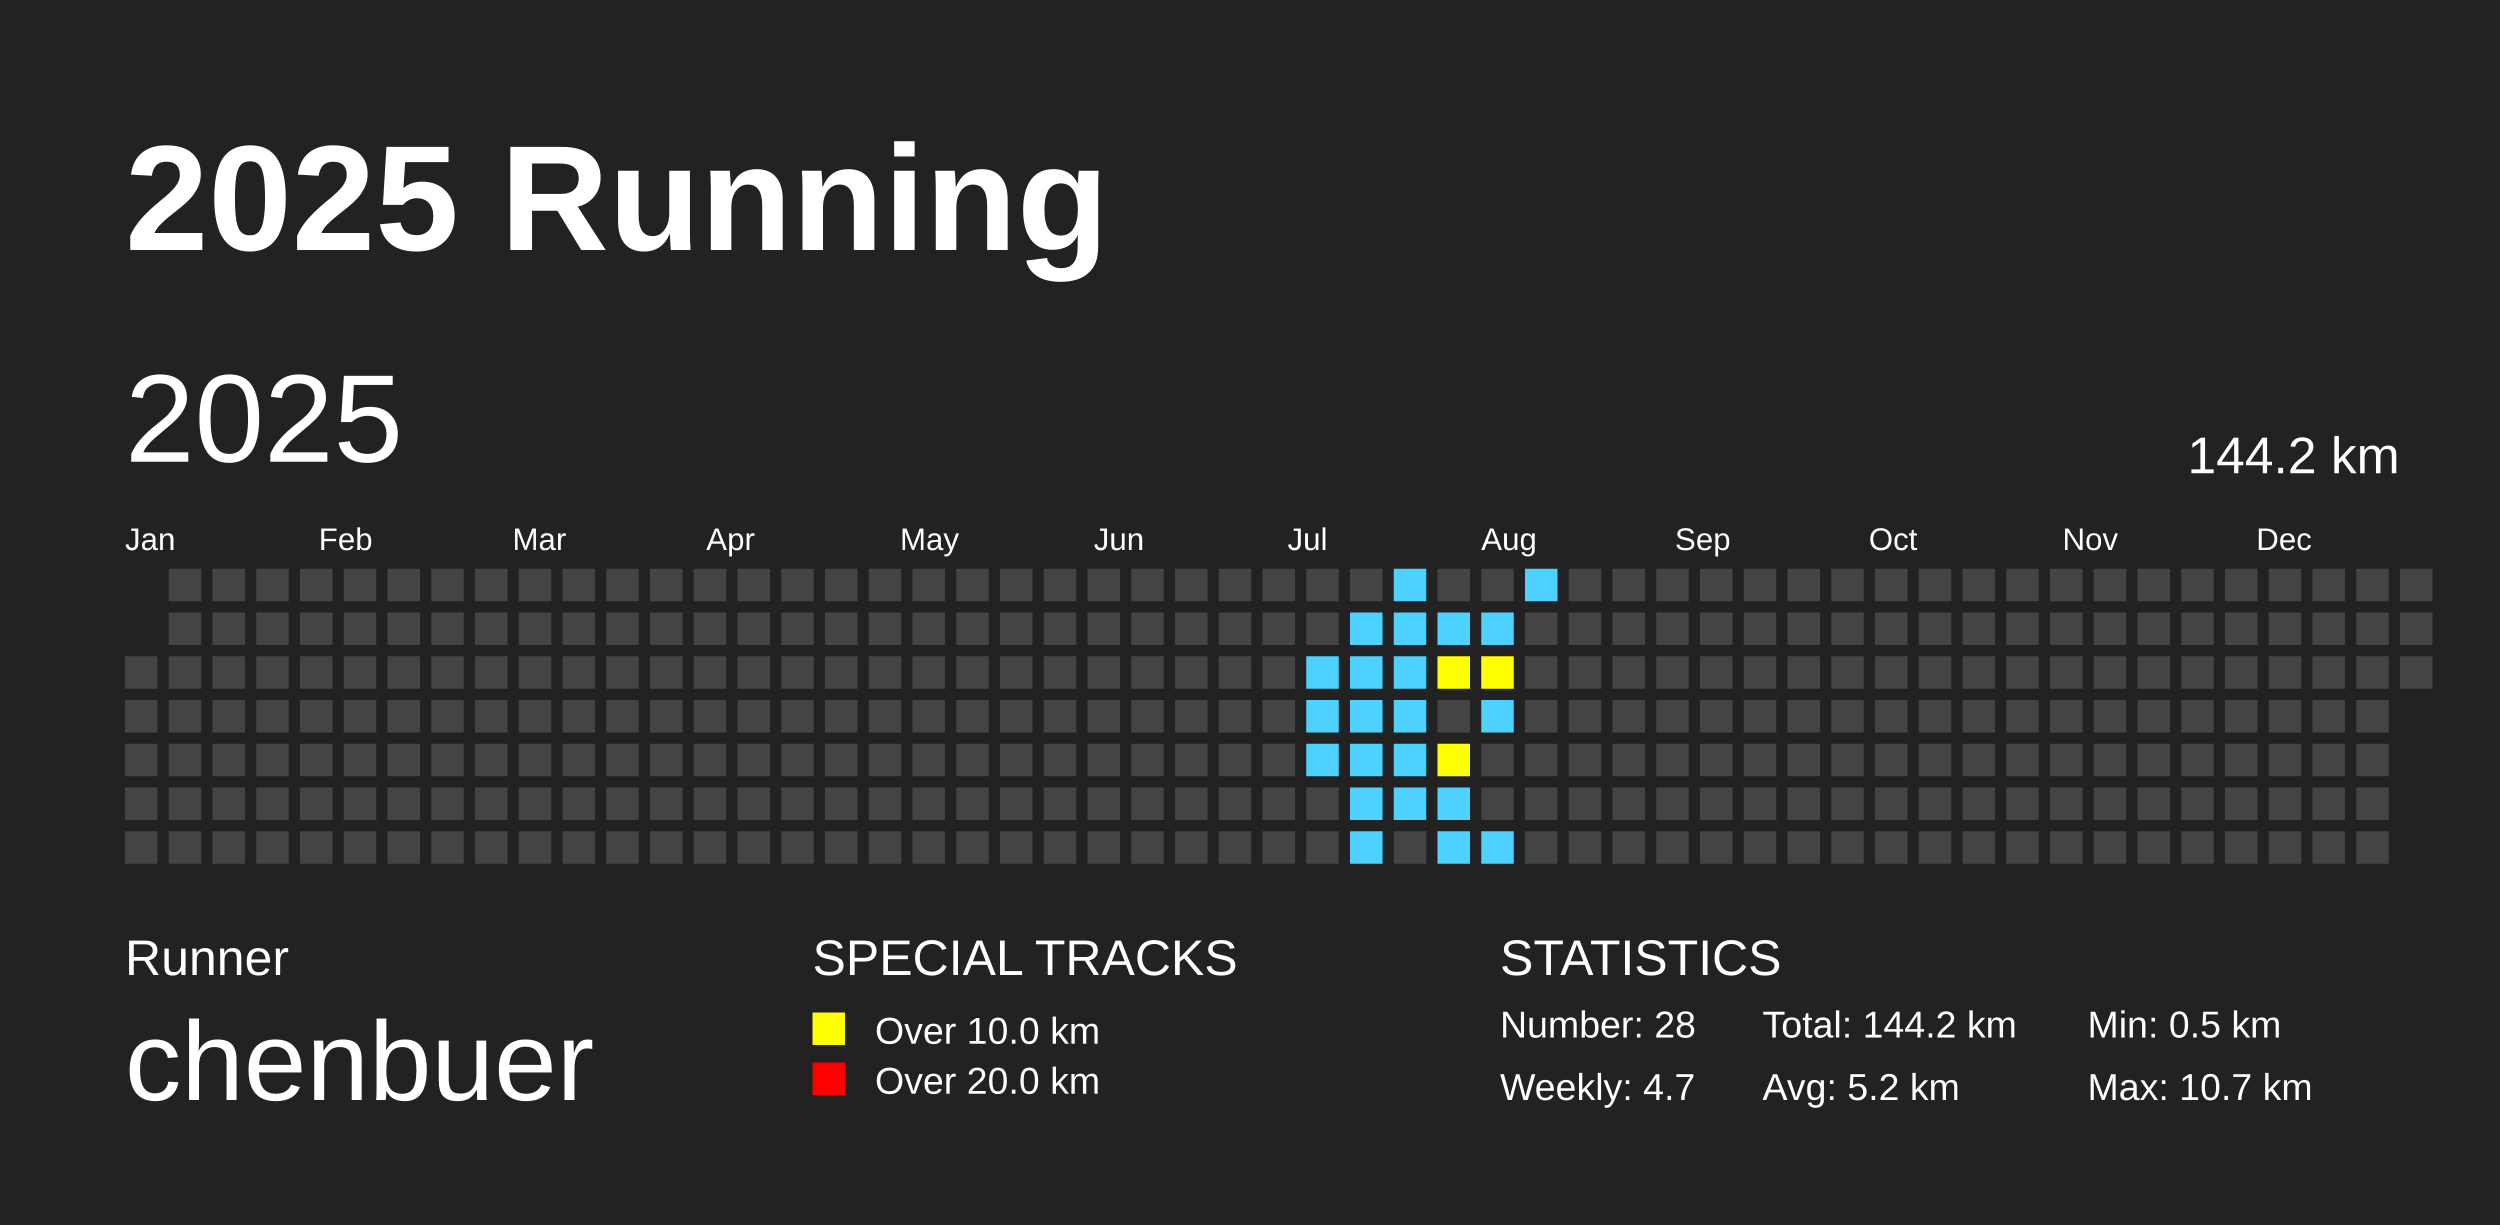
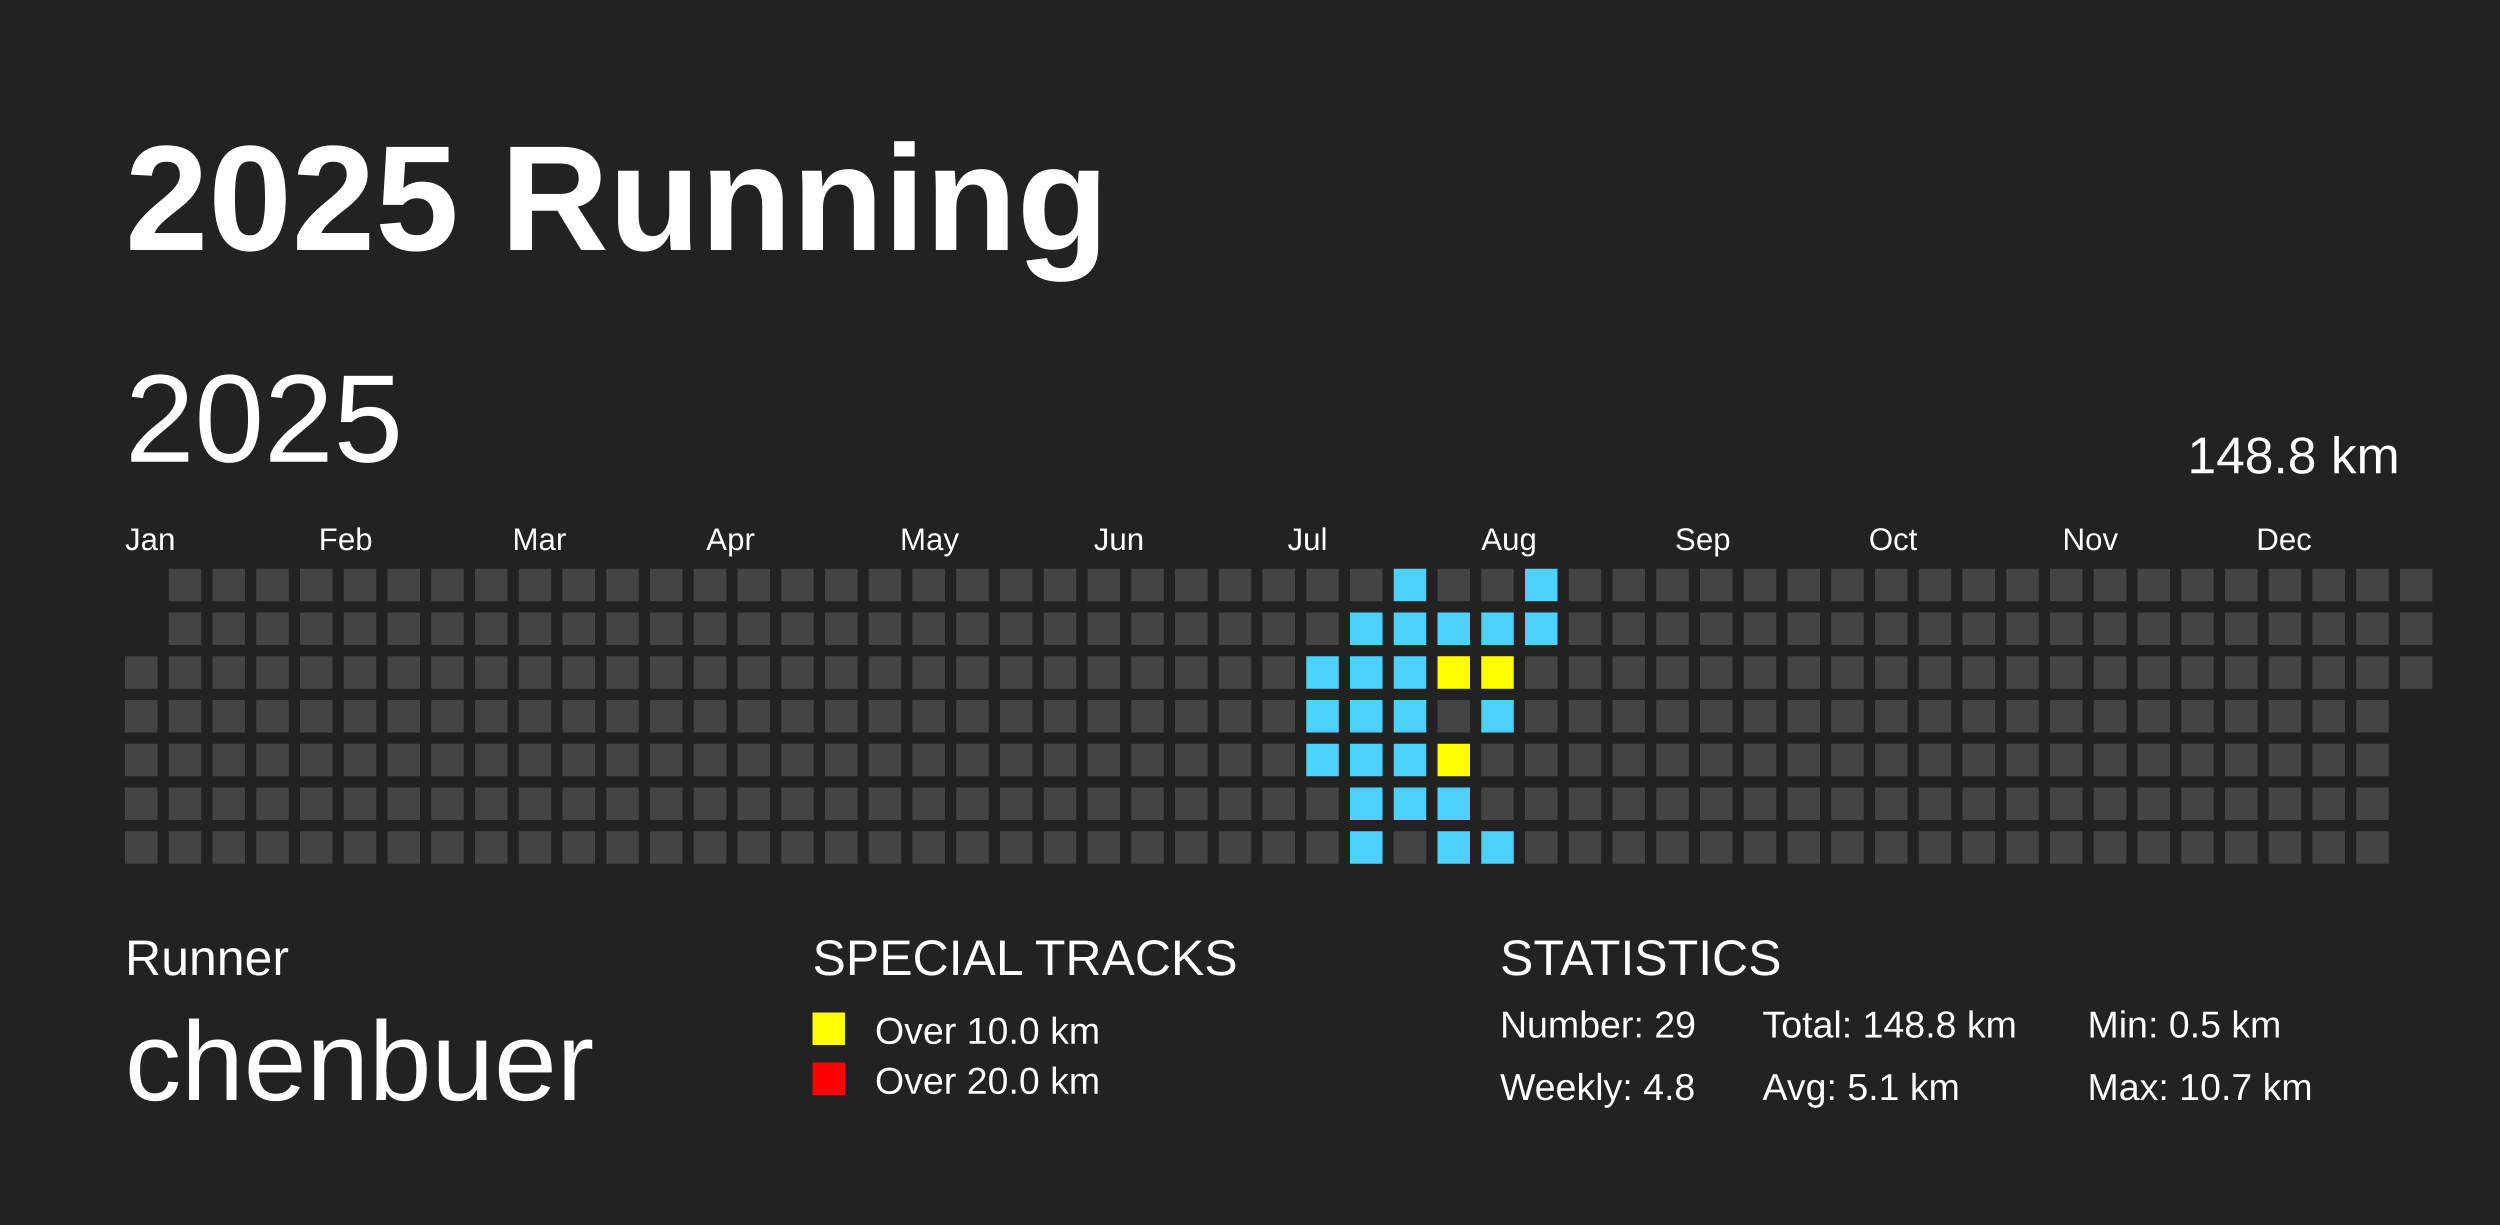
<svg xmlns="http://www.w3.org/2000/svg" baseProfile="full" height="98mm" version="1.1" viewBox="0,0,200,98" width="200mm">
  <defs />
  <rect fill="#222222" height="98" width="200" x="0" y="0" />
  <text fill="#FFFFFF" style="font-size:12px; font-family:Arial; font-weight:bold;" x="10" y="20">2025 Running</text>
  <text fill="#FFFFFF" style="font-size:4px; font-family:Arial" x="10" y="78">Runner</text>
  <text fill="#FFFFFF" style="font-size:9px; font-family:Arial" x="10" y="88">chenbuer</text>
  <text fill="#FFFFFF" style="font-size:4px; font-family:Arial" x="65" y="78">SPECIAL TRACKS</text>
  <rect fill="yellow" height="2.6" width="2.6" x="65" y="81" />
  <text fill="#FFFFFF" style="font-size:3px; font-family:Arial" x="70" y="83.5">Over 10.0 km</text>
  <rect fill="red" height="2.6" width="2.6" x="65" y="85" />
  <text fill="#FFFFFF" style="font-size:3px; font-family:Arial" x="70" y="87.5">Over 20.0 km</text>
  <text fill="#FFFFFF" style="font-size:4px; font-family:Arial" x="120" y="78">STATISTICS</text>
-   <text fill="#FFFFFF" style="font-size:3px; font-family:Arial" x="120" y="83">Number: 28</text>
-   <text fill="#FFFFFF" style="font-size:3px; font-family:Arial" x="120" y="88">Weekly: 4.7</text>
-   <text fill="#FFFFFF" style="font-size:3px; font-family:Arial" x="141" y="83">Total: 144.2 km</text>
-   <text fill="#FFFFFF" style="font-size:3px; font-family:Arial" x="141" y="88">Avg: 5.2 km</text>
+   <text fill="#FFFFFF" style="font-size:3px; font-family:Arial" x="120" y="83">Number: 29</text>
+   <text fill="#FFFFFF" style="font-size:3px; font-family:Arial" x="120" y="88">Weekly: 4.8</text>
+   <text fill="#FFFFFF" style="font-size:3px; font-family:Arial" x="141" y="83">Total: 148.8 km</text>
+   <text fill="#FFFFFF" style="font-size:3px; font-family:Arial" x="141" y="88">Avg: 5.1 km</text>
  <text fill="#FFFFFF" style="font-size:3px; font-family:Arial" x="167" y="83">Min: 0.5 km</text>
  <text fill="#FFFFFF" style="font-size:3px; font-family:Arial" x="167" y="88">Max: 10.7 km</text>
  <text dominant-baseline="hanging" fill="#FFFFFF" style="font-size:10.0px; font-family:Arial;" x="10" y="30">2025</text>
-   <text dominant-baseline="hanging" fill="#FFFFFF" style="font-size:4.125px; font-family:Arial;" x="175" y="35">144.2 km</text>
+   <text dominant-baseline="hanging" fill="#FFFFFF" style="font-size:4.125px; font-family:Arial;" x="175" y="35">148.8 km</text>
  <text fill="#FFFFFF" style="font-size:2.5px; font-family:Arial" x="10.0" y="44">Jan</text>
  <text fill="#FFFFFF" style="font-size:2.5px; font-family:Arial" x="25.5" y="44">Feb</text>
  <text fill="#FFFFFF" style="font-size:2.5px; font-family:Arial" x="41.0" y="44">Mar</text>
  <text fill="#FFFFFF" style="font-size:2.5px; font-family:Arial" x="56.5" y="44">Apr</text>
  <text fill="#FFFFFF" style="font-size:2.5px; font-family:Arial" x="72.0" y="44">May</text>
  <text fill="#FFFFFF" style="font-size:2.5px; font-family:Arial" x="87.5" y="44">Jun</text>
  <text fill="#FFFFFF" style="font-size:2.5px; font-family:Arial" x="103.0" y="44">Jul</text>
  <text fill="#FFFFFF" style="font-size:2.5px; font-family:Arial" x="118.5" y="44">Aug</text>
  <text fill="#FFFFFF" style="font-size:2.5px; font-family:Arial" x="134.0" y="44">Sep</text>
  <text fill="#FFFFFF" style="font-size:2.5px; font-family:Arial" x="149.5" y="44">Oct</text>
  <text fill="#FFFFFF" style="font-size:2.5px; font-family:Arial" x="165.0" y="44">Nov</text>
  <text fill="#FFFFFF" style="font-size:2.5px; font-family:Arial" x="180.5" y="44">Dec</text>
  <rect fill="#444444" height="2.6" width="2.6" x="10.0" y="52.5" />
  <rect fill="#444444" height="2.6" width="2.6" x="10.0" y="56.0" />
  <rect fill="#444444" height="2.6" width="2.6" x="10.0" y="59.5" />
  <rect fill="#444444" height="2.6" width="2.6" x="10.0" y="63.0" />
  <rect fill="#444444" height="2.6" width="2.6" x="10.0" y="66.5" />
  <rect fill="#444444" height="2.6" width="2.6" x="13.5" y="45.5" />
  <rect fill="#444444" height="2.6" width="2.6" x="13.5" y="49.0" />
  <rect fill="#444444" height="2.6" width="2.6" x="13.5" y="52.5" />
  <rect fill="#444444" height="2.6" width="2.6" x="13.5" y="56.0" />
  <rect fill="#444444" height="2.6" width="2.6" x="13.5" y="59.5" />
  <rect fill="#444444" height="2.6" width="2.6" x="13.5" y="63.0" />
  <rect fill="#444444" height="2.6" width="2.6" x="13.5" y="66.5" />
  <rect fill="#444444" height="2.6" width="2.6" x="17.0" y="45.5" />
  <rect fill="#444444" height="2.6" width="2.6" x="17.0" y="49.0" />
  <rect fill="#444444" height="2.6" width="2.6" x="17.0" y="52.5" />
  <rect fill="#444444" height="2.6" width="2.6" x="17.0" y="56.0" />
  <rect fill="#444444" height="2.6" width="2.6" x="17.0" y="59.5" />
  <rect fill="#444444" height="2.6" width="2.6" x="17.0" y="63.0" />
  <rect fill="#444444" height="2.6" width="2.6" x="17.0" y="66.5" />
  <rect fill="#444444" height="2.6" width="2.6" x="20.5" y="45.5" />
  <rect fill="#444444" height="2.6" width="2.6" x="20.5" y="49.0" />
  <rect fill="#444444" height="2.6" width="2.6" x="20.5" y="52.5" />
  <rect fill="#444444" height="2.6" width="2.6" x="20.5" y="56.0" />
  <rect fill="#444444" height="2.6" width="2.6" x="20.5" y="59.5" />
  <rect fill="#444444" height="2.6" width="2.6" x="20.5" y="63.0" />
  <rect fill="#444444" height="2.6" width="2.6" x="20.5" y="66.5" />
  <rect fill="#444444" height="2.6" width="2.6" x="24.0" y="45.5" />
  <rect fill="#444444" height="2.6" width="2.6" x="24.0" y="49.0" />
  <rect fill="#444444" height="2.6" width="2.6" x="24.0" y="52.5" />
  <rect fill="#444444" height="2.6" width="2.6" x="24.0" y="56.0" />
  <rect fill="#444444" height="2.6" width="2.6" x="24.0" y="59.5" />
  <rect fill="#444444" height="2.6" width="2.6" x="24.0" y="63.0" />
  <rect fill="#444444" height="2.6" width="2.6" x="24.0" y="66.5" />
  <rect fill="#444444" height="2.6" width="2.6" x="27.5" y="45.5" />
  <rect fill="#444444" height="2.6" width="2.6" x="27.5" y="49.0" />
  <rect fill="#444444" height="2.6" width="2.6" x="27.5" y="52.5" />
  <rect fill="#444444" height="2.6" width="2.6" x="27.5" y="56.0" />
  <rect fill="#444444" height="2.6" width="2.6" x="27.5" y="59.5" />
  <rect fill="#444444" height="2.6" width="2.6" x="27.5" y="63.0" />
  <rect fill="#444444" height="2.6" width="2.6" x="27.5" y="66.5" />
  <rect fill="#444444" height="2.6" width="2.6" x="31.0" y="45.5" />
  <rect fill="#444444" height="2.6" width="2.6" x="31.0" y="49.0" />
  <rect fill="#444444" height="2.6" width="2.6" x="31.0" y="52.5" />
  <rect fill="#444444" height="2.6" width="2.6" x="31.0" y="56.0" />
  <rect fill="#444444" height="2.6" width="2.6" x="31.0" y="59.5" />
  <rect fill="#444444" height="2.6" width="2.6" x="31.0" y="63.0" />
  <rect fill="#444444" height="2.6" width="2.6" x="31.0" y="66.5" />
  <rect fill="#444444" height="2.6" width="2.6" x="34.5" y="45.5" />
  <rect fill="#444444" height="2.6" width="2.6" x="34.5" y="49.0" />
  <rect fill="#444444" height="2.6" width="2.6" x="34.5" y="52.5" />
  <rect fill="#444444" height="2.6" width="2.6" x="34.5" y="56.0" />
  <rect fill="#444444" height="2.6" width="2.6" x="34.5" y="59.5" />
  <rect fill="#444444" height="2.6" width="2.6" x="34.5" y="63.0" />
  <rect fill="#444444" height="2.6" width="2.6" x="34.5" y="66.5" />
  <rect fill="#444444" height="2.6" width="2.6" x="38.0" y="45.5" />
  <rect fill="#444444" height="2.6" width="2.6" x="38.0" y="49.0" />
  <rect fill="#444444" height="2.6" width="2.6" x="38.0" y="52.5" />
  <rect fill="#444444" height="2.6" width="2.6" x="38.0" y="56.0" />
  <rect fill="#444444" height="2.6" width="2.6" x="38.0" y="59.5" />
  <rect fill="#444444" height="2.6" width="2.6" x="38.0" y="63.0" />
  <rect fill="#444444" height="2.6" width="2.6" x="38.0" y="66.5" />
  <rect fill="#444444" height="2.6" width="2.6" x="41.5" y="45.5" />
  <rect fill="#444444" height="2.6" width="2.6" x="41.5" y="49.0" />
  <rect fill="#444444" height="2.6" width="2.6" x="41.5" y="52.5" />
  <rect fill="#444444" height="2.6" width="2.6" x="41.5" y="56.0" />
  <rect fill="#444444" height="2.6" width="2.6" x="41.5" y="59.5" />
  <rect fill="#444444" height="2.6" width="2.6" x="41.5" y="63.0" />
  <rect fill="#444444" height="2.6" width="2.6" x="41.5" y="66.5" />
  <rect fill="#444444" height="2.6" width="2.6" x="45.0" y="45.5" />
  <rect fill="#444444" height="2.6" width="2.6" x="45.0" y="49.0" />
  <rect fill="#444444" height="2.6" width="2.6" x="45.0" y="52.5" />
  <rect fill="#444444" height="2.6" width="2.6" x="45.0" y="56.0" />
  <rect fill="#444444" height="2.6" width="2.6" x="45.0" y="59.5" />
  <rect fill="#444444" height="2.6" width="2.6" x="45.0" y="63.0" />
  <rect fill="#444444" height="2.6" width="2.6" x="45.0" y="66.5" />
  <rect fill="#444444" height="2.6" width="2.6" x="48.5" y="45.5" />
  <rect fill="#444444" height="2.6" width="2.6" x="48.5" y="49.0" />
  <rect fill="#444444" height="2.6" width="2.6" x="48.5" y="52.5" />
  <rect fill="#444444" height="2.6" width="2.6" x="48.5" y="56.0" />
  <rect fill="#444444" height="2.6" width="2.6" x="48.5" y="59.5" />
  <rect fill="#444444" height="2.6" width="2.6" x="48.5" y="63.0" />
  <rect fill="#444444" height="2.6" width="2.6" x="48.5" y="66.5" />
  <rect fill="#444444" height="2.6" width="2.6" x="52.0" y="45.5" />
  <rect fill="#444444" height="2.6" width="2.6" x="52.0" y="49.0" />
  <rect fill="#444444" height="2.6" width="2.6" x="52.0" y="52.5" />
  <rect fill="#444444" height="2.6" width="2.6" x="52.0" y="56.0" />
  <rect fill="#444444" height="2.6" width="2.6" x="52.0" y="59.5" />
  <rect fill="#444444" height="2.6" width="2.6" x="52.0" y="63.0" />
  <rect fill="#444444" height="2.6" width="2.6" x="52.0" y="66.5" />
  <rect fill="#444444" height="2.6" width="2.6" x="55.5" y="45.5" />
  <rect fill="#444444" height="2.6" width="2.6" x="55.5" y="49.0" />
  <rect fill="#444444" height="2.6" width="2.6" x="55.5" y="52.5" />
  <rect fill="#444444" height="2.6" width="2.6" x="55.5" y="56.0" />
  <rect fill="#444444" height="2.6" width="2.6" x="55.5" y="59.5" />
  <rect fill="#444444" height="2.6" width="2.6" x="55.5" y="63.0" />
  <rect fill="#444444" height="2.6" width="2.6" x="55.5" y="66.5" />
  <rect fill="#444444" height="2.6" width="2.6" x="59.0" y="45.5" />
  <rect fill="#444444" height="2.6" width="2.6" x="59.0" y="49.0" />
  <rect fill="#444444" height="2.6" width="2.6" x="59.0" y="52.5" />
  <rect fill="#444444" height="2.6" width="2.6" x="59.0" y="56.0" />
  <rect fill="#444444" height="2.6" width="2.6" x="59.0" y="59.5" />
  <rect fill="#444444" height="2.6" width="2.6" x="59.0" y="63.0" />
  <rect fill="#444444" height="2.6" width="2.6" x="59.0" y="66.5" />
  <rect fill="#444444" height="2.6" width="2.6" x="62.5" y="45.5" />
  <rect fill="#444444" height="2.6" width="2.6" x="62.5" y="49.0" />
  <rect fill="#444444" height="2.6" width="2.6" x="62.5" y="52.5" />
  <rect fill="#444444" height="2.6" width="2.6" x="62.5" y="56.0" />
  <rect fill="#444444" height="2.6" width="2.6" x="62.5" y="59.5" />
  <rect fill="#444444" height="2.6" width="2.6" x="62.5" y="63.0" />
  <rect fill="#444444" height="2.6" width="2.6" x="62.5" y="66.5" />
  <rect fill="#444444" height="2.6" width="2.6" x="66.0" y="45.5" />
  <rect fill="#444444" height="2.6" width="2.6" x="66.0" y="49.0" />
  <rect fill="#444444" height="2.6" width="2.6" x="66.0" y="52.5" />
  <rect fill="#444444" height="2.6" width="2.6" x="66.0" y="56.0" />
  <rect fill="#444444" height="2.6" width="2.6" x="66.0" y="59.5" />
  <rect fill="#444444" height="2.6" width="2.6" x="66.0" y="63.0" />
  <rect fill="#444444" height="2.6" width="2.6" x="66.0" y="66.5" />
  <rect fill="#444444" height="2.6" width="2.6" x="69.5" y="45.5" />
  <rect fill="#444444" height="2.6" width="2.6" x="69.5" y="49.0" />
  <rect fill="#444444" height="2.6" width="2.6" x="69.5" y="52.5" />
  <rect fill="#444444" height="2.6" width="2.6" x="69.5" y="56.0" />
  <rect fill="#444444" height="2.6" width="2.6" x="69.5" y="59.5" />
  <rect fill="#444444" height="2.6" width="2.6" x="69.5" y="63.0" />
  <rect fill="#444444" height="2.6" width="2.6" x="69.5" y="66.5" />
  <rect fill="#444444" height="2.6" width="2.6" x="73.0" y="45.5" />
  <rect fill="#444444" height="2.6" width="2.6" x="73.0" y="49.0" />
  <rect fill="#444444" height="2.6" width="2.6" x="73.0" y="52.5" />
  <rect fill="#444444" height="2.6" width="2.6" x="73.0" y="56.0" />
  <rect fill="#444444" height="2.6" width="2.6" x="73.0" y="59.5" />
  <rect fill="#444444" height="2.6" width="2.6" x="73.0" y="63.0" />
  <rect fill="#444444" height="2.6" width="2.6" x="73.0" y="66.5" />
  <rect fill="#444444" height="2.6" width="2.6" x="76.5" y="45.5" />
  <rect fill="#444444" height="2.6" width="2.6" x="76.5" y="49.0" />
  <rect fill="#444444" height="2.6" width="2.6" x="76.5" y="52.5" />
  <rect fill="#444444" height="2.6" width="2.6" x="76.5" y="56.0" />
  <rect fill="#444444" height="2.6" width="2.6" x="76.5" y="59.5" />
  <rect fill="#444444" height="2.6" width="2.6" x="76.5" y="63.0" />
  <rect fill="#444444" height="2.6" width="2.6" x="76.5" y="66.5" />
  <rect fill="#444444" height="2.6" width="2.6" x="80.0" y="45.5" />
  <rect fill="#444444" height="2.6" width="2.6" x="80.0" y="49.0" />
  <rect fill="#444444" height="2.6" width="2.6" x="80.0" y="52.5" />
  <rect fill="#444444" height="2.6" width="2.6" x="80.0" y="56.0" />
  <rect fill="#444444" height="2.6" width="2.6" x="80.0" y="59.5" />
  <rect fill="#444444" height="2.6" width="2.6" x="80.0" y="63.0" />
  <rect fill="#444444" height="2.6" width="2.6" x="80.0" y="66.5" />
  <rect fill="#444444" height="2.6" width="2.6" x="83.5" y="45.5" />
  <rect fill="#444444" height="2.6" width="2.6" x="83.5" y="49.0" />
  <rect fill="#444444" height="2.6" width="2.6" x="83.5" y="52.5" />
  <rect fill="#444444" height="2.6" width="2.6" x="83.5" y="56.0" />
  <rect fill="#444444" height="2.6" width="2.6" x="83.5" y="59.5" />
  <rect fill="#444444" height="2.6" width="2.6" x="83.5" y="63.0" />
  <rect fill="#444444" height="2.6" width="2.6" x="83.5" y="66.5" />
  <rect fill="#444444" height="2.6" width="2.6" x="87.0" y="45.5" />
  <rect fill="#444444" height="2.6" width="2.6" x="87.0" y="49.0" />
  <rect fill="#444444" height="2.6" width="2.6" x="87.0" y="52.5" />
  <rect fill="#444444" height="2.6" width="2.6" x="87.0" y="56.0" />
  <rect fill="#444444" height="2.6" width="2.6" x="87.0" y="59.5" />
  <rect fill="#444444" height="2.6" width="2.6" x="87.0" y="63.0" />
  <rect fill="#444444" height="2.6" width="2.6" x="87.0" y="66.5" />
  <rect fill="#444444" height="2.6" width="2.6" x="90.5" y="45.5" />
  <rect fill="#444444" height="2.6" width="2.6" x="90.5" y="49.0" />
  <rect fill="#444444" height="2.6" width="2.6" x="90.5" y="52.5" />
  <rect fill="#444444" height="2.6" width="2.6" x="90.5" y="56.0" />
  <rect fill="#444444" height="2.6" width="2.6" x="90.5" y="59.5" />
  <rect fill="#444444" height="2.6" width="2.6" x="90.5" y="63.0" />
  <rect fill="#444444" height="2.6" width="2.6" x="90.5" y="66.5" />
  <rect fill="#444444" height="2.6" width="2.6" x="94.0" y="45.5" />
  <rect fill="#444444" height="2.6" width="2.6" x="94.0" y="49.0" />
  <rect fill="#444444" height="2.6" width="2.6" x="94.0" y="52.5" />
  <rect fill="#444444" height="2.6" width="2.6" x="94.0" y="56.0" />
  <rect fill="#444444" height="2.6" width="2.6" x="94.0" y="59.5" />
  <rect fill="#444444" height="2.6" width="2.6" x="94.0" y="63.0" />
  <rect fill="#444444" height="2.6" width="2.6" x="94.0" y="66.5" />
  <rect fill="#444444" height="2.6" width="2.6" x="97.5" y="45.5" />
  <rect fill="#444444" height="2.6" width="2.6" x="97.5" y="49.0" />
  <rect fill="#444444" height="2.6" width="2.6" x="97.5" y="52.5" />
  <rect fill="#444444" height="2.6" width="2.6" x="97.5" y="56.0" />
  <rect fill="#444444" height="2.6" width="2.6" x="97.5" y="59.5" />
  <rect fill="#444444" height="2.6" width="2.6" x="97.5" y="63.0" />
  <rect fill="#444444" height="2.6" width="2.6" x="97.5" y="66.5" />
  <rect fill="#444444" height="2.6" width="2.6" x="101.0" y="45.5" />
  <rect fill="#444444" height="2.6" width="2.6" x="101.0" y="49.0" />
  <rect fill="#444444" height="2.6" width="2.6" x="101.0" y="52.5" />
  <rect fill="#444444" height="2.6" width="2.6" x="101.0" y="56.0" />
  <rect fill="#444444" height="2.6" width="2.6" x="101.0" y="59.5" />
  <rect fill="#444444" height="2.6" width="2.6" x="101.0" y="63.0" />
  <rect fill="#444444" height="2.6" width="2.6" x="101.0" y="66.5" />
  <rect fill="#444444" height="2.6" width="2.6" x="104.5" y="45.5" />
  <rect fill="#444444" height="2.6" width="2.6" x="104.5" y="49.0" />
  <rect fill="#4DD2FF" height="2.6" width="2.6" x="104.5" y="52.5" />
  <rect fill="#4DD2FF" height="2.6" width="2.6" x="104.5" y="56.0" />
  <rect fill="#4DD2FF" height="2.6" width="2.6" x="104.5" y="59.5" />
  <rect fill="#444444" height="2.6" width="2.6" x="104.5" y="63.0" />
  <rect fill="#444444" height="2.6" width="2.6" x="104.5" y="66.5" />
  <rect fill="#444444" height="2.6" width="2.6" x="108.0" y="45.5" />
  <rect fill="#4DD2FF" height="2.6" width="2.6" x="108.0" y="49.0" />
  <rect fill="#4DD2FF" height="2.6" width="2.6" x="108.0" y="52.5" />
  <rect fill="#4DD2FF" height="2.6" width="2.6" x="108.0" y="56.0" />
  <rect fill="#4DD2FF" height="2.6" width="2.6" x="108.0" y="59.5" />
  <rect fill="#4DD2FF" height="2.6" width="2.6" x="108.0" y="63.0" />
  <rect fill="#4DD2FF" height="2.6" width="2.6" x="108.0" y="66.5" />
  <rect fill="#4DD2FF" height="2.6" width="2.6" x="111.5" y="45.5" />
  <rect fill="#4DD2FF" height="2.6" width="2.6" x="111.5" y="49.0" />
  <rect fill="#4DD2FF" height="2.6" width="2.6" x="111.5" y="52.5" />
  <rect fill="#4DD2FF" height="2.6" width="2.6" x="111.5" y="56.0" />
  <rect fill="#4DD2FF" height="2.6" width="2.6" x="111.5" y="59.5" />
  <rect fill="#4DD2FF" height="2.6" width="2.6" x="111.5" y="63.0" />
  <rect fill="#444444" height="2.6" width="2.6" x="111.5" y="66.5" />
  <rect fill="#444444" height="2.6" width="2.6" x="115.0" y="45.5" />
  <rect fill="#4DD2FF" height="2.6" width="2.6" x="115.0" y="49.0" />
  <rect fill="yellow" height="2.6" width="2.6" x="115.0" y="52.5" />
  <rect fill="#444444" height="2.6" width="2.6" x="115.0" y="56.0" />
  <rect fill="yellow" height="2.6" width="2.6" x="115.0" y="59.5" />
  <rect fill="#4DD2FF" height="2.6" width="2.6" x="115.0" y="63.0" />
  <rect fill="#4DD2FF" height="2.6" width="2.6" x="115.0" y="66.5" />
  <rect fill="#444444" height="2.6" width="2.6" x="118.5" y="45.5" />
  <rect fill="#4DD2FF" height="2.6" width="2.6" x="118.5" y="49.0" />
  <rect fill="yellow" height="2.6" width="2.6" x="118.5" y="52.5" />
  <rect fill="#4DD2FF" height="2.6" width="2.6" x="118.5" y="56.0" />
  <rect fill="#444444" height="2.6" width="2.6" x="118.5" y="59.5" />
  <rect fill="#444444" height="2.6" width="2.6" x="118.5" y="63.0" />
  <rect fill="#4DD2FF" height="2.6" width="2.6" x="118.5" y="66.5" />
  <rect fill="#4DD2FF" height="2.6" width="2.6" x="122.0" y="45.5" />
-   <rect fill="#444444" height="2.6" width="2.6" x="122.0" y="49.0" />
+   <rect fill="#4DD2FF" height="2.6" width="2.6" x="122.0" y="49.0" />
  <rect fill="#444444" height="2.6" width="2.6" x="122.0" y="52.5" />
  <rect fill="#444444" height="2.6" width="2.6" x="122.0" y="56.0" />
  <rect fill="#444444" height="2.6" width="2.6" x="122.0" y="59.5" />
  <rect fill="#444444" height="2.6" width="2.6" x="122.0" y="63.0" />
  <rect fill="#444444" height="2.6" width="2.6" x="122.0" y="66.5" />
  <rect fill="#444444" height="2.6" width="2.6" x="125.5" y="45.5" />
  <rect fill="#444444" height="2.6" width="2.6" x="125.5" y="49.0" />
  <rect fill="#444444" height="2.6" width="2.6" x="125.5" y="52.5" />
  <rect fill="#444444" height="2.6" width="2.6" x="125.5" y="56.0" />
  <rect fill="#444444" height="2.6" width="2.6" x="125.5" y="59.5" />
  <rect fill="#444444" height="2.6" width="2.6" x="125.5" y="63.0" />
  <rect fill="#444444" height="2.6" width="2.6" x="125.5" y="66.5" />
  <rect fill="#444444" height="2.6" width="2.6" x="129.0" y="45.5" />
  <rect fill="#444444" height="2.6" width="2.6" x="129.0" y="49.0" />
  <rect fill="#444444" height="2.6" width="2.6" x="129.0" y="52.5" />
  <rect fill="#444444" height="2.6" width="2.6" x="129.0" y="56.0" />
  <rect fill="#444444" height="2.6" width="2.6" x="129.0" y="59.5" />
  <rect fill="#444444" height="2.6" width="2.6" x="129.0" y="63.0" />
  <rect fill="#444444" height="2.6" width="2.6" x="129.0" y="66.5" />
  <rect fill="#444444" height="2.6" width="2.6" x="132.5" y="45.5" />
  <rect fill="#444444" height="2.6" width="2.6" x="132.5" y="49.0" />
  <rect fill="#444444" height="2.6" width="2.6" x="132.5" y="52.5" />
  <rect fill="#444444" height="2.6" width="2.6" x="132.5" y="56.0" />
  <rect fill="#444444" height="2.6" width="2.6" x="132.5" y="59.5" />
  <rect fill="#444444" height="2.6" width="2.6" x="132.5" y="63.0" />
  <rect fill="#444444" height="2.6" width="2.6" x="132.5" y="66.5" />
  <rect fill="#444444" height="2.6" width="2.6" x="136.0" y="45.5" />
  <rect fill="#444444" height="2.6" width="2.6" x="136.0" y="49.0" />
  <rect fill="#444444" height="2.6" width="2.6" x="136.0" y="52.5" />
  <rect fill="#444444" height="2.6" width="2.6" x="136.0" y="56.0" />
  <rect fill="#444444" height="2.6" width="2.6" x="136.0" y="59.5" />
  <rect fill="#444444" height="2.6" width="2.6" x="136.0" y="63.0" />
  <rect fill="#444444" height="2.6" width="2.6" x="136.0" y="66.5" />
  <rect fill="#444444" height="2.6" width="2.6" x="139.5" y="45.5" />
  <rect fill="#444444" height="2.6" width="2.6" x="139.5" y="49.0" />
  <rect fill="#444444" height="2.6" width="2.6" x="139.5" y="52.5" />
  <rect fill="#444444" height="2.6" width="2.6" x="139.5" y="56.0" />
  <rect fill="#444444" height="2.6" width="2.6" x="139.5" y="59.5" />
  <rect fill="#444444" height="2.6" width="2.6" x="139.5" y="63.0" />
  <rect fill="#444444" height="2.6" width="2.6" x="139.5" y="66.5" />
  <rect fill="#444444" height="2.6" width="2.6" x="143.0" y="45.5" />
  <rect fill="#444444" height="2.6" width="2.6" x="143.0" y="49.0" />
  <rect fill="#444444" height="2.6" width="2.6" x="143.0" y="52.5" />
  <rect fill="#444444" height="2.6" width="2.6" x="143.0" y="56.0" />
  <rect fill="#444444" height="2.6" width="2.6" x="143.0" y="59.5" />
  <rect fill="#444444" height="2.6" width="2.6" x="143.0" y="63.0" />
  <rect fill="#444444" height="2.6" width="2.6" x="143.0" y="66.5" />
  <rect fill="#444444" height="2.6" width="2.6" x="146.5" y="45.5" />
  <rect fill="#444444" height="2.6" width="2.6" x="146.5" y="49.0" />
  <rect fill="#444444" height="2.6" width="2.6" x="146.5" y="52.5" />
  <rect fill="#444444" height="2.6" width="2.6" x="146.5" y="56.0" />
  <rect fill="#444444" height="2.6" width="2.6" x="146.5" y="59.5" />
  <rect fill="#444444" height="2.6" width="2.6" x="146.5" y="63.0" />
  <rect fill="#444444" height="2.6" width="2.6" x="146.5" y="66.5" />
  <rect fill="#444444" height="2.6" width="2.6" x="150.0" y="45.5" />
  <rect fill="#444444" height="2.6" width="2.6" x="150.0" y="49.0" />
  <rect fill="#444444" height="2.6" width="2.6" x="150.0" y="52.5" />
  <rect fill="#444444" height="2.6" width="2.6" x="150.0" y="56.0" />
  <rect fill="#444444" height="2.6" width="2.6" x="150.0" y="59.5" />
  <rect fill="#444444" height="2.6" width="2.6" x="150.0" y="63.0" />
  <rect fill="#444444" height="2.6" width="2.6" x="150.0" y="66.5" />
  <rect fill="#444444" height="2.6" width="2.6" x="153.5" y="45.5" />
  <rect fill="#444444" height="2.6" width="2.6" x="153.5" y="49.0" />
  <rect fill="#444444" height="2.6" width="2.6" x="153.5" y="52.5" />
  <rect fill="#444444" height="2.6" width="2.6" x="153.5" y="56.0" />
  <rect fill="#444444" height="2.6" width="2.6" x="153.5" y="59.5" />
  <rect fill="#444444" height="2.6" width="2.6" x="153.5" y="63.0" />
  <rect fill="#444444" height="2.6" width="2.6" x="153.5" y="66.5" />
  <rect fill="#444444" height="2.6" width="2.6" x="157.0" y="45.5" />
  <rect fill="#444444" height="2.6" width="2.6" x="157.0" y="49.0" />
  <rect fill="#444444" height="2.6" width="2.6" x="157.0" y="52.5" />
  <rect fill="#444444" height="2.6" width="2.6" x="157.0" y="56.0" />
  <rect fill="#444444" height="2.6" width="2.6" x="157.0" y="59.5" />
  <rect fill="#444444" height="2.6" width="2.6" x="157.0" y="63.0" />
  <rect fill="#444444" height="2.6" width="2.6" x="157.0" y="66.5" />
  <rect fill="#444444" height="2.6" width="2.6" x="160.5" y="45.5" />
  <rect fill="#444444" height="2.6" width="2.6" x="160.5" y="49.0" />
  <rect fill="#444444" height="2.6" width="2.6" x="160.5" y="52.5" />
  <rect fill="#444444" height="2.6" width="2.6" x="160.5" y="56.0" />
  <rect fill="#444444" height="2.6" width="2.6" x="160.5" y="59.5" />
  <rect fill="#444444" height="2.6" width="2.6" x="160.5" y="63.0" />
  <rect fill="#444444" height="2.6" width="2.6" x="160.5" y="66.5" />
  <rect fill="#444444" height="2.6" width="2.6" x="164.0" y="45.5" />
  <rect fill="#444444" height="2.6" width="2.6" x="164.0" y="49.0" />
  <rect fill="#444444" height="2.6" width="2.6" x="164.0" y="52.5" />
  <rect fill="#444444" height="2.6" width="2.6" x="164.0" y="56.0" />
  <rect fill="#444444" height="2.6" width="2.6" x="164.0" y="59.5" />
  <rect fill="#444444" height="2.6" width="2.6" x="164.0" y="63.0" />
  <rect fill="#444444" height="2.6" width="2.6" x="164.0" y="66.5" />
  <rect fill="#444444" height="2.6" width="2.6" x="167.5" y="45.5" />
  <rect fill="#444444" height="2.6" width="2.6" x="167.5" y="49.0" />
  <rect fill="#444444" height="2.6" width="2.6" x="167.5" y="52.5" />
  <rect fill="#444444" height="2.6" width="2.6" x="167.5" y="56.0" />
  <rect fill="#444444" height="2.6" width="2.6" x="167.5" y="59.5" />
  <rect fill="#444444" height="2.6" width="2.6" x="167.5" y="63.0" />
  <rect fill="#444444" height="2.6" width="2.6" x="167.5" y="66.5" />
  <rect fill="#444444" height="2.6" width="2.6" x="171.0" y="45.5" />
  <rect fill="#444444" height="2.6" width="2.6" x="171.0" y="49.0" />
  <rect fill="#444444" height="2.6" width="2.6" x="171.0" y="52.5" />
  <rect fill="#444444" height="2.6" width="2.6" x="171.0" y="56.0" />
  <rect fill="#444444" height="2.6" width="2.6" x="171.0" y="59.5" />
  <rect fill="#444444" height="2.6" width="2.6" x="171.0" y="63.0" />
  <rect fill="#444444" height="2.6" width="2.6" x="171.0" y="66.5" />
  <rect fill="#444444" height="2.6" width="2.6" x="174.5" y="45.5" />
  <rect fill="#444444" height="2.6" width="2.6" x="174.5" y="49.0" />
  <rect fill="#444444" height="2.6" width="2.6" x="174.5" y="52.5" />
  <rect fill="#444444" height="2.6" width="2.6" x="174.5" y="56.0" />
  <rect fill="#444444" height="2.6" width="2.6" x="174.5" y="59.5" />
  <rect fill="#444444" height="2.6" width="2.6" x="174.5" y="63.0" />
  <rect fill="#444444" height="2.6" width="2.6" x="174.5" y="66.5" />
  <rect fill="#444444" height="2.6" width="2.6" x="178.0" y="45.5" />
  <rect fill="#444444" height="2.6" width="2.6" x="178.0" y="49.0" />
  <rect fill="#444444" height="2.6" width="2.6" x="178.0" y="52.5" />
  <rect fill="#444444" height="2.6" width="2.6" x="178.0" y="56.0" />
  <rect fill="#444444" height="2.6" width="2.6" x="178.0" y="59.5" />
  <rect fill="#444444" height="2.6" width="2.6" x="178.0" y="63.0" />
  <rect fill="#444444" height="2.6" width="2.6" x="178.0" y="66.5" />
  <rect fill="#444444" height="2.6" width="2.6" x="181.5" y="45.5" />
  <rect fill="#444444" height="2.6" width="2.6" x="181.5" y="49.0" />
  <rect fill="#444444" height="2.6" width="2.6" x="181.5" y="52.5" />
  <rect fill="#444444" height="2.6" width="2.6" x="181.5" y="56.0" />
  <rect fill="#444444" height="2.6" width="2.6" x="181.5" y="59.5" />
  <rect fill="#444444" height="2.6" width="2.6" x="181.5" y="63.0" />
  <rect fill="#444444" height="2.6" width="2.6" x="181.5" y="66.5" />
  <rect fill="#444444" height="2.6" width="2.6" x="185.0" y="45.5" />
  <rect fill="#444444" height="2.6" width="2.6" x="185.0" y="49.0" />
  <rect fill="#444444" height="2.6" width="2.6" x="185.0" y="52.5" />
  <rect fill="#444444" height="2.6" width="2.6" x="185.0" y="56.0" />
  <rect fill="#444444" height="2.6" width="2.6" x="185.0" y="59.5" />
  <rect fill="#444444" height="2.6" width="2.6" x="185.0" y="63.0" />
  <rect fill="#444444" height="2.6" width="2.6" x="185.0" y="66.5" />
  <rect fill="#444444" height="2.6" width="2.6" x="188.5" y="45.5" />
  <rect fill="#444444" height="2.6" width="2.6" x="188.5" y="49.0" />
  <rect fill="#444444" height="2.6" width="2.6" x="188.5" y="52.5" />
  <rect fill="#444444" height="2.6" width="2.6" x="188.5" y="56.0" />
  <rect fill="#444444" height="2.6" width="2.6" x="188.5" y="59.5" />
  <rect fill="#444444" height="2.6" width="2.6" x="188.5" y="63.0" />
  <rect fill="#444444" height="2.6" width="2.6" x="188.5" y="66.5" />
  <rect fill="#444444" height="2.6" width="2.6" x="192.0" y="45.5" />
  <rect fill="#444444" height="2.6" width="2.6" x="192.0" y="49.0" />
  <rect fill="#444444" height="2.6" width="2.6" x="192.0" y="52.5" />
</svg>
